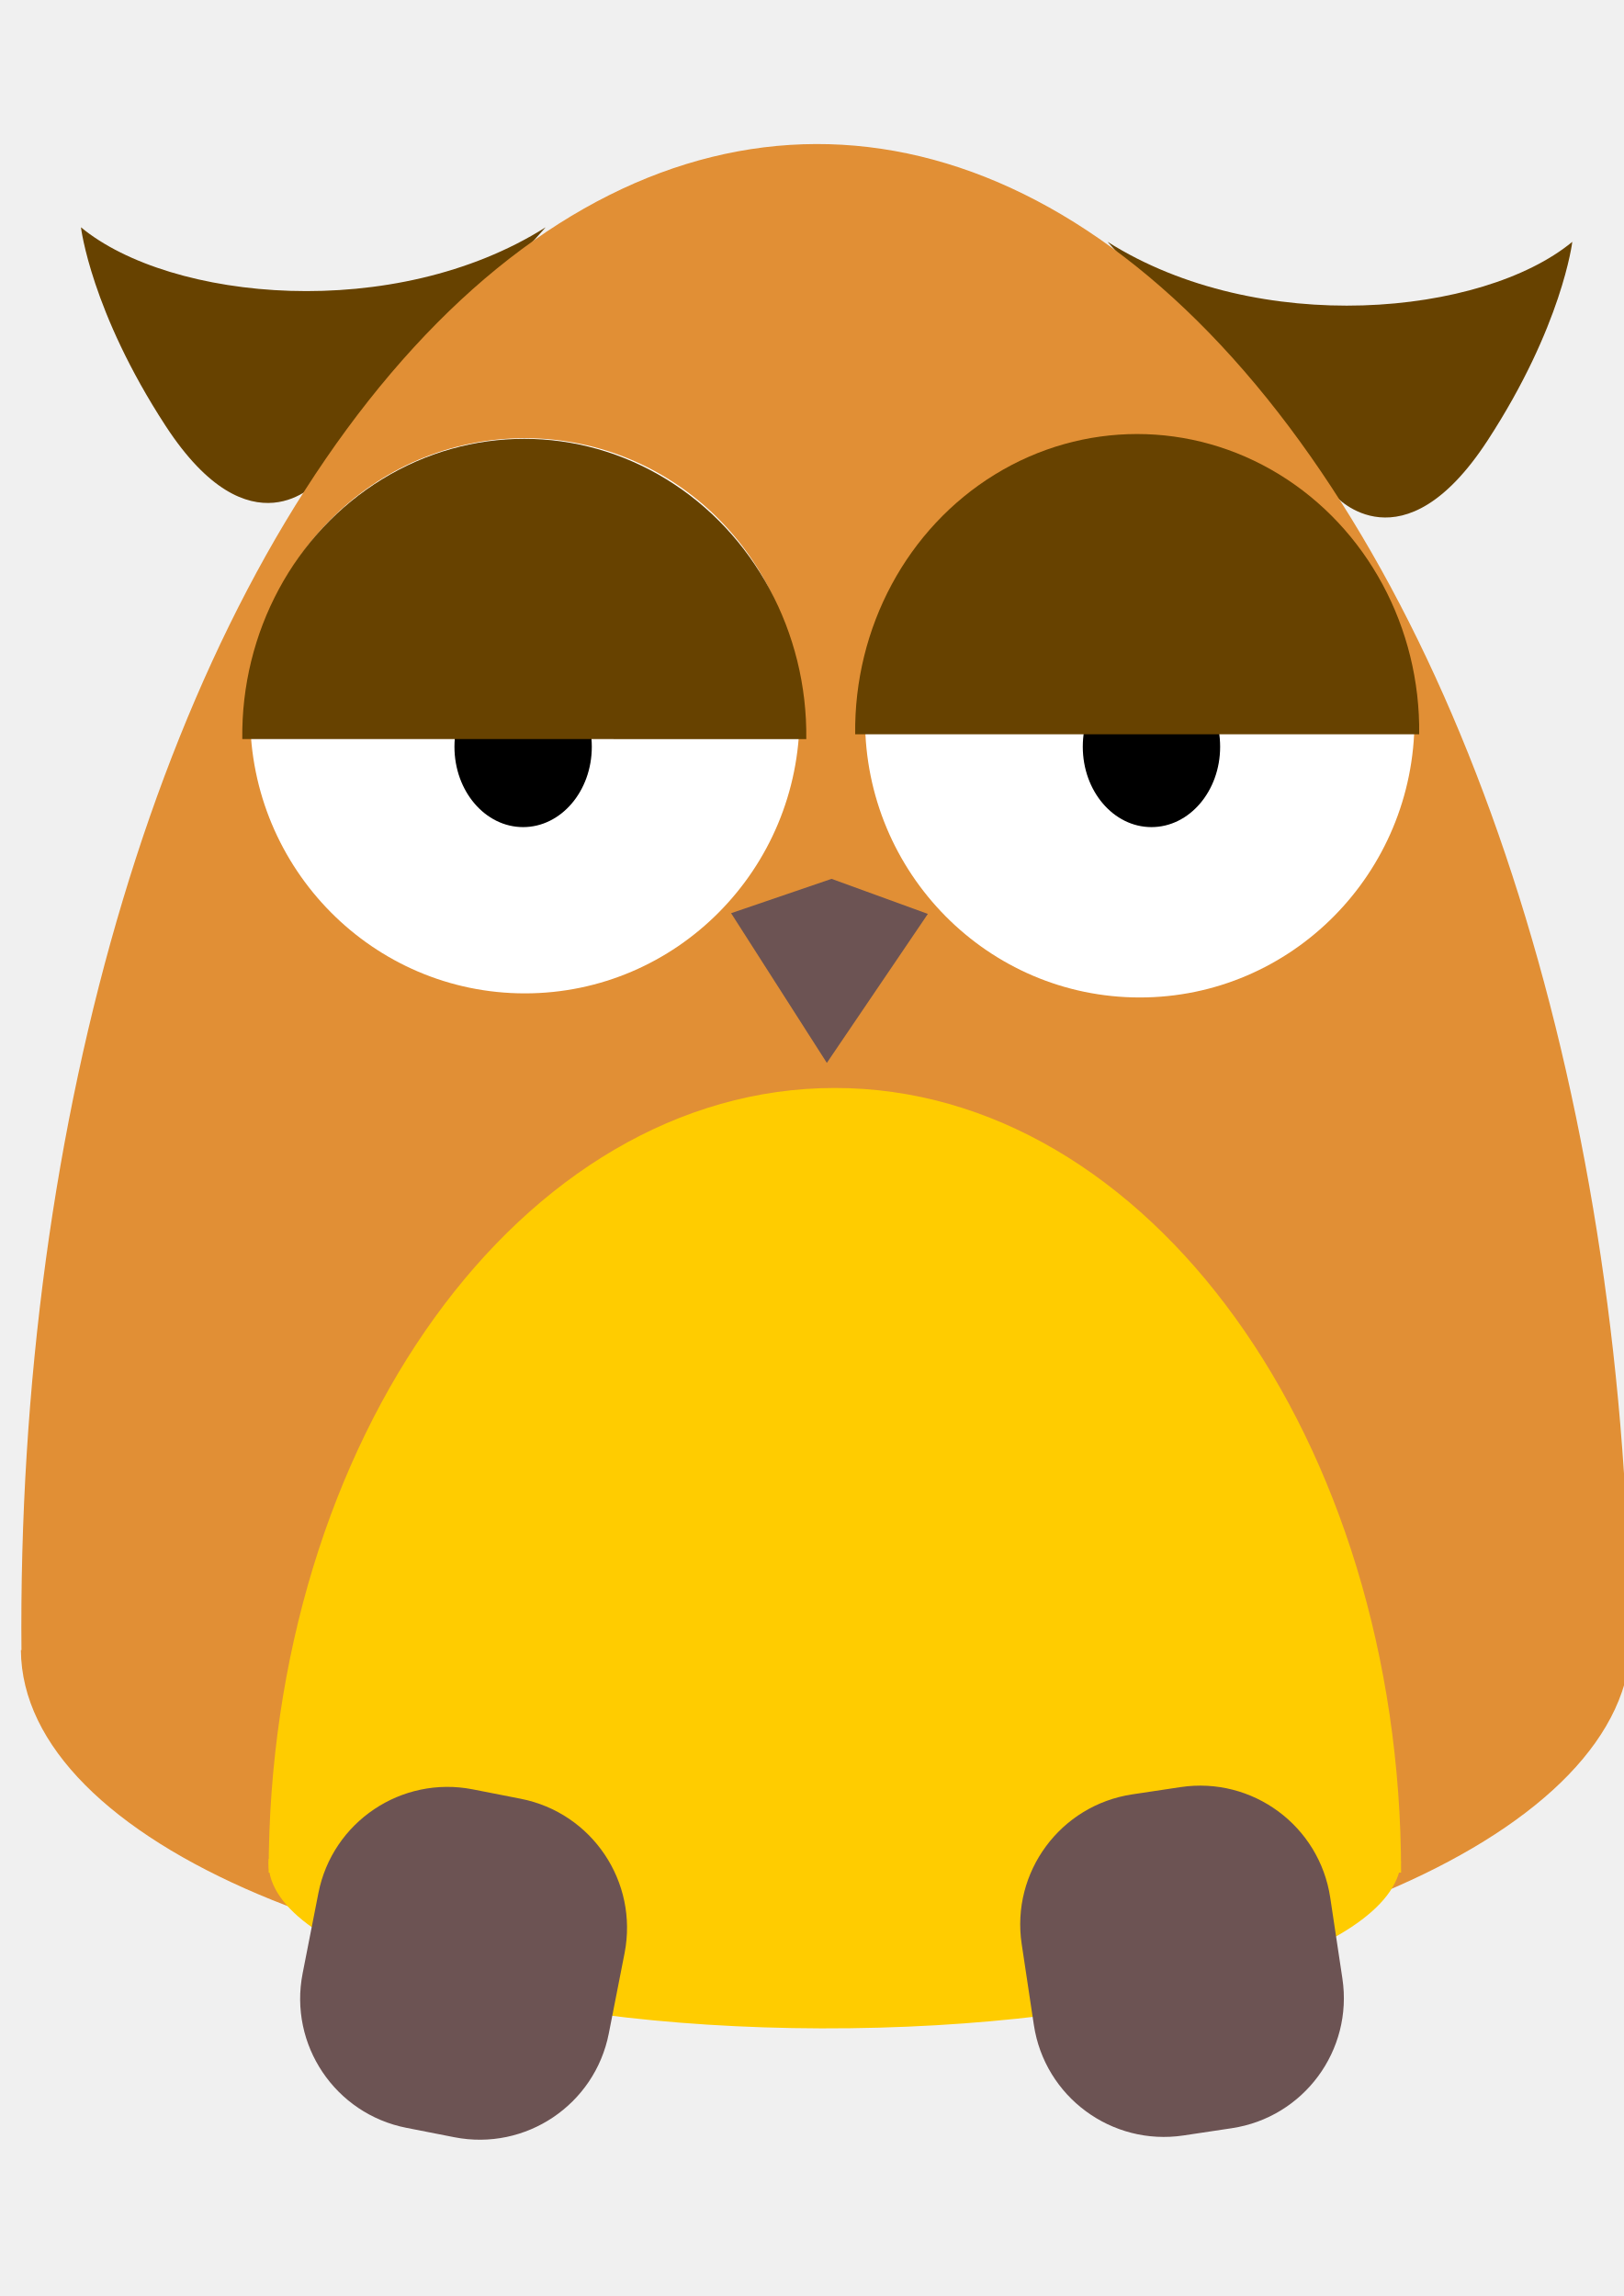
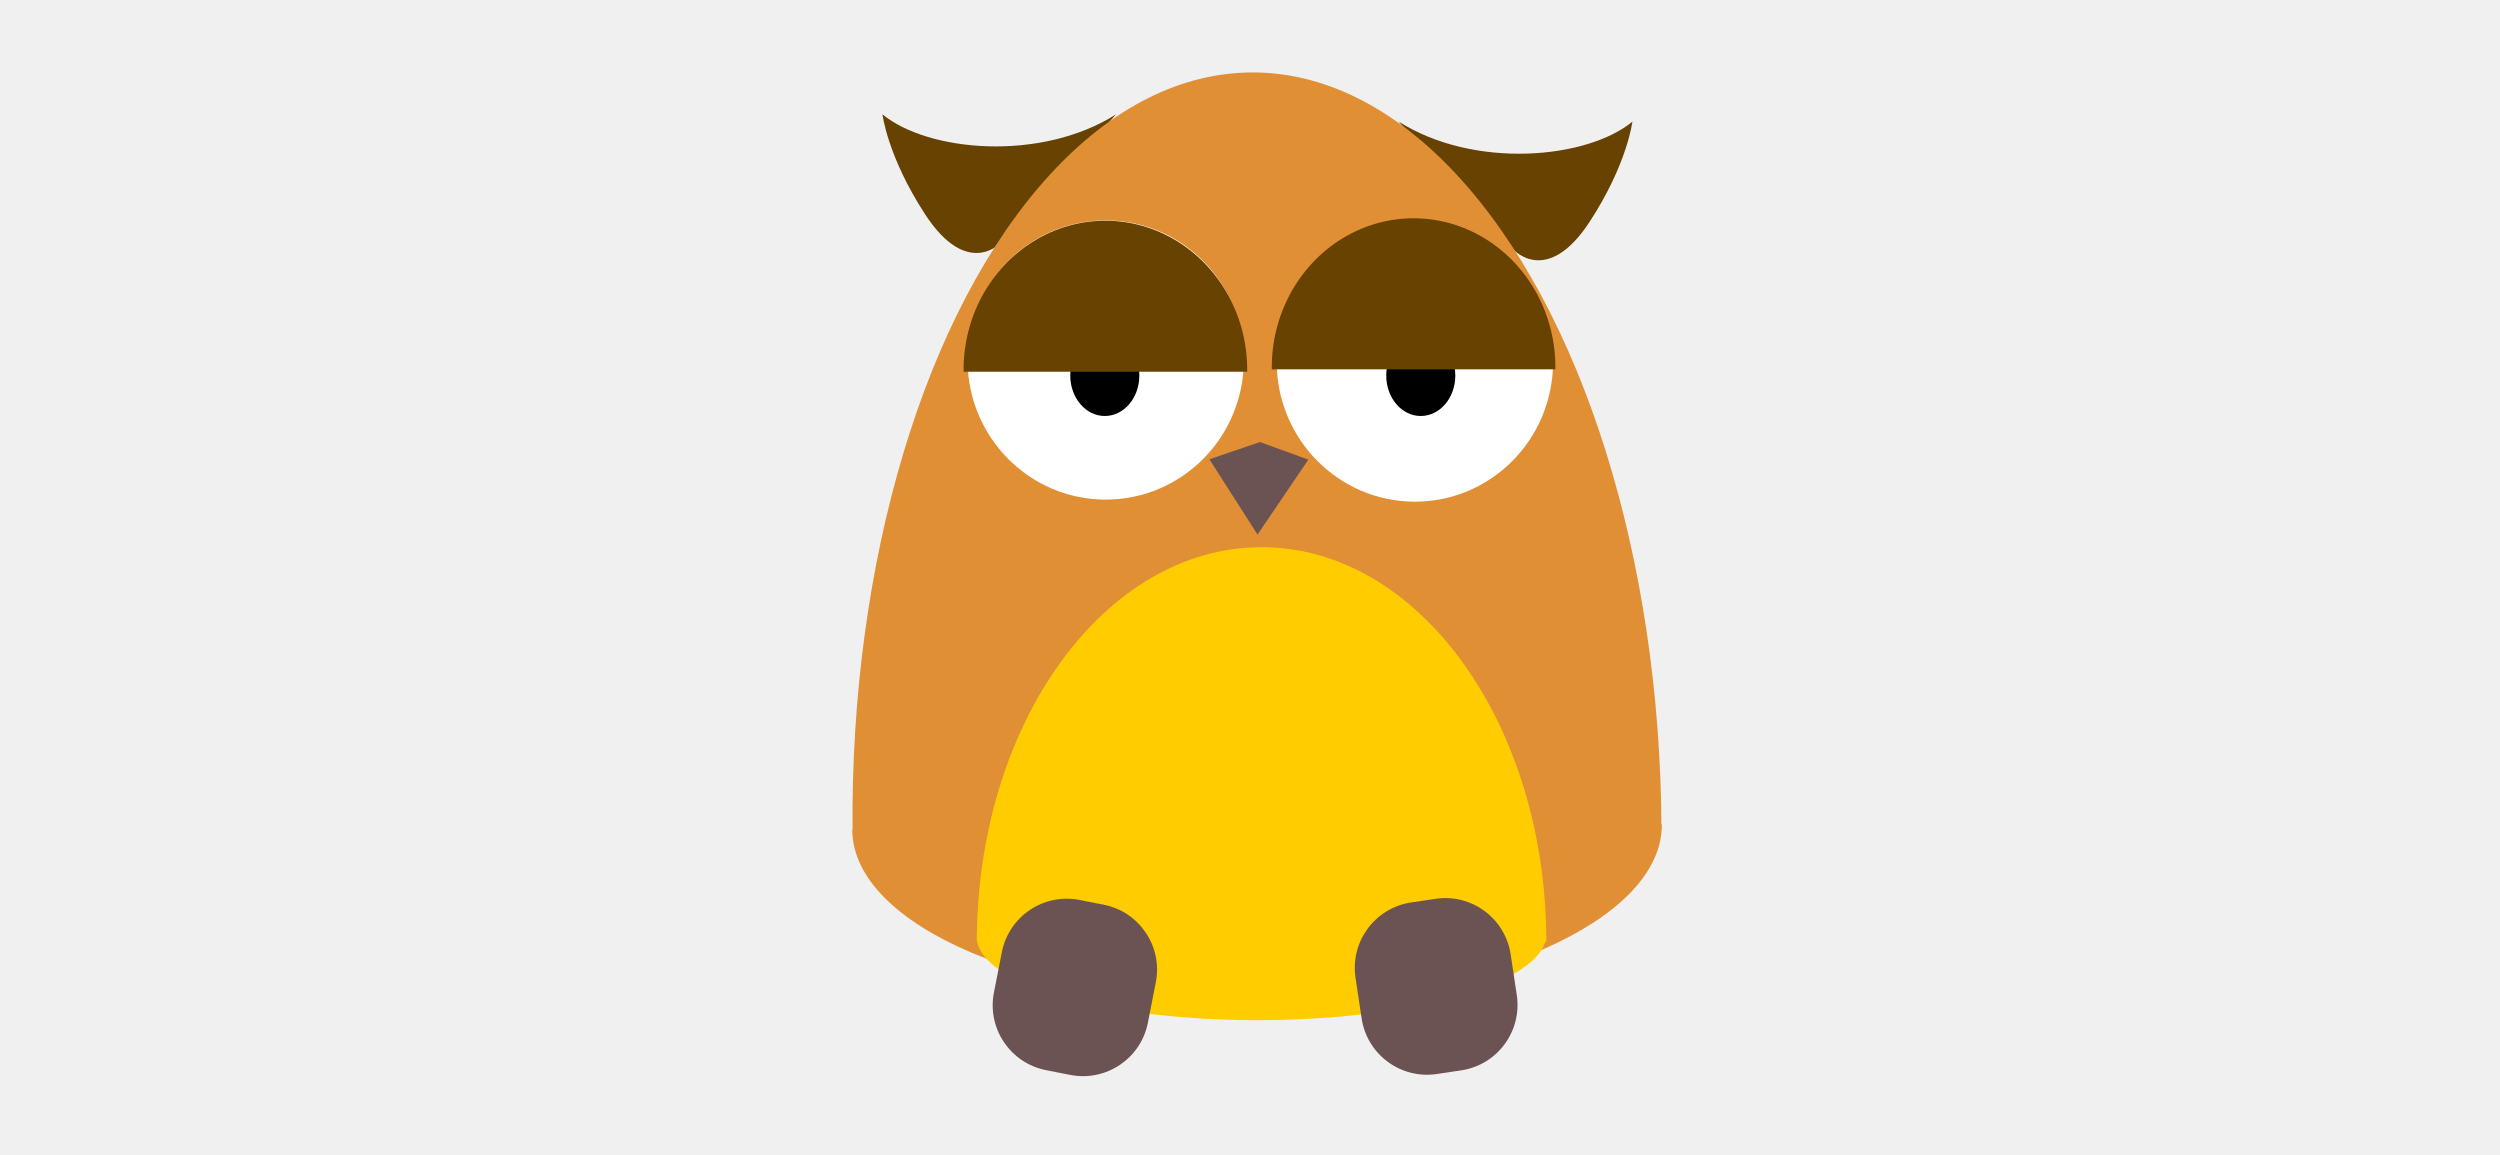
- <svg xmlns="http://www.w3.org/2000/svg" width="210mm" height="297mm" viewBox="0 0 210 297" class="double-blinking" id="svg8">
+ <svg xmlns="http://www.w3.org/2000/svg" width="210mm" height="97mm" viewBox="0 0 210 297" class="double-blinking walking" id="">
  <defs id="defs2" />
-   <g id="layer1">
-     <path style="fill:#674200;fill-opacity:1;stroke:none;stroke-width:0.265px;stroke-linecap:butt;stroke-linejoin:miter;stroke-opacity:1" d="m 143.253,31.283 c 19.529,12.347 48.507,9.575 60.098,10e-7 0,0 -1.291,10.87 -10.961,25.702 -11.011,16.889 -19.655,7.182 -19.655,7.182 z" id="right-ear" />
-     <path style="fill:#674200;fill-opacity:1;stroke:none;stroke-width:0.265px;stroke-linecap:butt;stroke-linejoin:miter;stroke-opacity:1" d="m 70.568,29.403 c -19.529,12.347 -48.507,9.575 -60.098,10e-7 0,0 1.291,10.87 10.961,25.702 11.011,16.889 19.655,7.182 19.655,7.182 z" id="left-ear" />
-     <path style="fill:#e18f35;fill-opacity:1;stroke:none;stroke-width:2.824;stroke-miterlimit:4;stroke-dasharray:none;stroke-opacity:1" id="top-body" d="M -0.754,-213.826 A 104.027,193.811 0 0 1 -53.104,-45.621 104.027,193.811 0 0 1 -157.465,-46.709 104.027,193.811 0 0 1 -208.801,-215.996" transform="matrix(-0.9999136,0.01314626,-0.0094627,-0.9999552,0,0)" />
-     <path style="fill:#e18f35;fill-opacity:1;stroke:none;stroke-width:2.17;stroke-miterlimit:4;stroke-dasharray:none;stroke-opacity:1" id="bottom-body" d="m -209.294,-213.465 a 104.108,44.979 0 0 1 104.108,-44.979 104.108,44.979 0 0 1 104.108,44.979 H -105.187 Z" transform="matrix(-0.9999763,0.00688462,-0.00760877,-0.999971,0,0)" />
-     <path style="display:inline;fill:#ffcc00;fill-opacity:1;stroke:none;stroke-width:2.834;stroke-miterlimit:4;stroke-dasharray:none;stroke-opacity:1" id="top-belly" d="m 34.745,242.237 a 73.232,101.502 0 0 1 73.232,-101.502 73.232,101.502 0 0 1 73.232,101.502 l -73.232,0 z" />
-     <path style="display:inline;fill:#ffcc00;fill-opacity:1;stroke:none;stroke-width:1.313;stroke-miterlimit:4;stroke-dasharray:none;stroke-opacity:1" id="bottom-belly" d="m -200.731,-241.091 a 73.224,21.803 0 0 1 73.224,-21.803 73.224,21.803 0 0 1 73.224,21.803 h -73.224 z" transform="matrix(-0.9999962,-0.00275094,0.08100722,-0.9967135,0,0)" />
-     <rect style="fill:#6c5353;fill-opacity:1;stroke:none;stroke-width:0;stroke-miterlimit:4;stroke-dasharray:none;stroke-opacity:1;paint-order:markers fill stroke" id="left-leg" width="40.354" height="44.617" x="87.573" y="215.352" ry="17.018" transform="rotate(11.10472)" />
-     <rect style="fill:#6c5353;fill-opacity:1;stroke:none;stroke-width:0;stroke-miterlimit:4;stroke-dasharray:none;stroke-opacity:1;paint-order:markers fill stroke" id="right-leg" width="40.354" height="44.617" x="93.302" y="251.296" ry="17.018" transform="rotate(-8.546255)" />
-     <ellipse style="display:inline;fill:#ffffff;fill-opacity:1;stroke:none;stroke-width:0;stroke-miterlimit:4;stroke-dasharray:none;stroke-opacity:1;paint-order:markers fill stroke" id="right-eyeball" cx="147.411" cy="93.12" rx="35.53" ry="35.908" />
-     <ellipse style="display:inline;fill:#ffffff;fill-opacity:1;stroke:none;stroke-width:0;stroke-miterlimit:4;stroke-dasharray:none;stroke-opacity:1;paint-order:markers fill stroke" id="left-eyeball" cx="67.885" cy="92.59" rx="35.53" ry="35.908" />
-     <path style="fill:#6c5353;fill-opacity:1;stroke:none;stroke-width:0.269px;stroke-linecap:butt;stroke-linejoin:miter;stroke-opacity:1" d="m 94.557,118.126 12.993,-4.441 12.454,4.534 -13.065,19.272 z" id="beak" />
-     <ellipse style="fill:#000000;fill-opacity:1;stroke:none;stroke-width:0;stroke-miterlimit:4;stroke-dasharray:none;stroke-opacity:1;paint-order:markers fill stroke" id="right-pupil" cx="148.923" cy="96.597" rx="8.882" ry="10.394" />
-     <ellipse style="fill:#000000;fill-opacity:1;stroke:none;stroke-width:0;stroke-miterlimit:4;stroke-dasharray:none;stroke-opacity:1;paint-order:markers fill stroke" id="left-pupil" cx="67.658" cy="96.597" rx="8.882" ry="10.394" />
-     <path style="fill:#674200;fill-opacity:1;stroke:none;stroke-width:0;stroke-miterlimit:4;stroke-dasharray:none;stroke-opacity:1;paint-order:markers fill stroke" id="right-half-eyelid" d="m -109.408,-96.474 a 36.475,38.345 0 0 1 -18.511,33.372 36.475,38.345 0 0 1 -36.744,-0.5 36.475,38.345 0 0 1 -17.683,-33.864" transform="matrix(-0.9999081,0.01355317,-0.01251879,-0.9999216,0,0)" />
-     <path style="fill:#674200;fill-opacity:1;stroke:none;stroke-width:0;stroke-miterlimit:4;stroke-dasharray:none;stroke-opacity:1;paint-order:markers fill stroke" id="left-half-eyelid" d="m -30.138,-96.02 a 36.475,38.345 0 0 1 -18.511,33.372 36.475,38.345 0 0 1 -36.744,-0.5 36.475,38.345 0 0 1 -17.683,-33.864" transform="matrix(-0.9999081,0.01355317,-0.01251879,-0.9999216,0,0)" />
-     <path class="full-eyelid" style="fill:#674200;fill-opacity:1;stroke:none;stroke-width:0;stroke-miterlimit:4;stroke-dasharray:none;stroke-opacity:1;paint-order:markers fill stroke" id="right-full-eyelid" d="m -109.077,-95.16 a 36.475,36.077 0 0 1 -35.861,36.072 36.475,36.077 0 0 1 -37.067,-34.86 36.475,36.077 0 0 1 34.615,-37.244 36.475,36.077 0 0 1 38.231,33.608" transform="matrix(-0.9999187,0.01275173,-0.0133056,-0.9999115,0,0)" />
-     <path style="fill:#674200;fill-opacity:1;stroke:none;stroke-width:0;stroke-miterlimit:4;stroke-dasharray:none;stroke-opacity:1;paint-order:markers fill stroke" id="left-full-eyelid" class="full-eyelid" d="m -30.317,-93.904 a 36.475,36.077 0 0 1 -35.861,36.072 36.475,36.077 0 0 1 -37.067,-34.86 36.475,36.077 0 0 1 34.615,-37.244 36.475,36.077 0 0 1 38.231,33.608" transform="matrix(-0.9999187,0.01275173,-0.0133056,-0.9999115,0,0)" />
-   </g>
  <style type="text/css" id="style28">

    .svg{
      animation: fade-in 3s ease;
    }

    @keyframes fade-in{
      0%{
        opacity: 0;
      }
      100%{
        opacity: 1;
+       }
+     }
+ 
+     .walking #owl{
+       animation: walk 1s linear backwards;
+     }
+ 
+     .walking #right-leg{
+       offset-path: path('M0,0 L20,0 0,0');
+       animation: move .1s linear alternate 10;
+     }
+     .walking #left-leg {
+       offset-path: path('M0,0 L20,0 0,0');
+       animation: move .1s .1s linear alternate 10;
+     }
+ 
+     @keyframes move {
+       from{
+         offset-distance: 0;
+       }
+       to {
+         offset-distance: 50%;
      }
    }

    .double-blinking #left-full-eyelid {
      opacity: 0;
      animation: blink 7s ease infinite;
    }
    .double-blinking #right-full-eyelid {
      opacity: 0;
      animation: blink 7s 2s ease infinite;
    }

    .single-blinking #left-full-eyelid {
      animation: blink 7s ease infinite;
    }
    .single-blinking #right-full-eyelid {
      display: none;
    }

    #right-ear{
      transform-origin: center center;
      animation: itch 12s ease infinite;
    }

    @keyframes blink {
      0%{ opacity: 0; }
      10%{ opacity: 0; }
      11%{ opacity: 1; }
      15%{ opacity: 1; }
      16%{ opacity: 0; }
      30%{ opacity: 0; }
      31% {opacity: 1;}
      35% {opacity: 1;}
      36% {opacity: 0;}
      100%{ opacity: 0; }
    }
+     @keyframes walk {
+       from {
+         transform: translateX(-100%);
+       }
+       to {
+         transform: translateX(0);
+       }
+     }

+     @keyframes walk-leg {
+       0% {
+         transform: translate3d(0, 0, 0);
+       }
+       50% {
+         transform: translate3d(0, -10px, 0);
+       }
+       100% {
+         transform: translate3d(0, 0, 0);
+       }
+     }
    @keyframes itch {
      0% {-webkit-transform: rotate(0deg);transform:rotate(0deg);}
      40% {-webkit-transform: rotate(0deg);transform:rotate(0deg);}
      41% {-webkit-transform: rotate(-1deg);transform:rotate(-1deg);}
      42% {-webkit-transform: rotate(0deg);transform:rotate(0deg);}
      43% {-webkit-transform: rotate(-1deg);transform:rotate(-1deg);}
      44% {-webkit-transform: rotate(0deg);transform:rotate(0deg);}
      100% {-webkit-transform: rotate(0deg);transform:rotate(0deg);}
    }

  </style>
+   <g id="owl">
+     <path style="fill:#674200;fill-opacity:1;stroke:none;stroke-width:0.265px;stroke-linecap:butt;stroke-linejoin:miter;stroke-opacity:1" d="m 143.253,31.283 c 19.529,12.347 48.507,9.575 60.098,10e-7 0,0 -1.291,10.87 -10.961,25.702 -11.011,16.889 -19.655,7.182 -19.655,7.182 z" id="right-ear" />
+     <path style="fill:#674200;fill-opacity:1;stroke:none;stroke-width:0.265px;stroke-linecap:butt;stroke-linejoin:miter;stroke-opacity:1" d="m 70.568,29.403 c -19.529,12.347 -48.507,9.575 -60.098,10e-7 0,0 1.291,10.87 10.961,25.702 11.011,16.889 19.655,7.182 19.655,7.182 z" id="left-ear" />
+     <path style="fill:#e18f35;fill-opacity:1;stroke:none;stroke-width:2.824;stroke-miterlimit:4;stroke-dasharray:none;stroke-opacity:1" id="top-body" d="M -0.754,-213.826 A 104.027,193.811 0 0 1 -53.104,-45.621 104.027,193.811 0 0 1 -157.465,-46.709 104.027,193.811 0 0 1 -208.801,-215.996" transform="matrix(-0.9999136,0.01314626,-0.0094627,-0.9999552,0,0)" />
+     <path style="fill:#e18f35;fill-opacity:1;stroke:none;stroke-width:2.17;stroke-miterlimit:4;stroke-dasharray:none;stroke-opacity:1" id="bottom-body" d="m -209.294,-213.465 a 104.108,44.979 0 0 1 104.108,-44.979 104.108,44.979 0 0 1 104.108,44.979 H -105.187 Z" transform="matrix(-0.9999763,0.00688462,-0.00760877,-0.999971,0,0)" />
+     <path style="display:inline;fill:#ffcc00;fill-opacity:1;stroke:none;stroke-width:2.834;stroke-miterlimit:4;stroke-dasharray:none;stroke-opacity:1" id="top-belly" d="m 34.745,242.237 a 73.232,101.502 0 0 1 73.232,-101.502 73.232,101.502 0 0 1 73.232,101.502 l -73.232,0 z" />
+     <path style="display:inline;fill:#ffcc00;fill-opacity:1;stroke:none;stroke-width:1.313;stroke-miterlimit:4;stroke-dasharray:none;stroke-opacity:1" id="bottom-belly" d="m -200.731,-241.091 a 73.224,21.803 0 0 1 73.224,-21.803 73.224,21.803 0 0 1 73.224,21.803 h -73.224 z" transform="matrix(-0.9999962,-0.00275094,0.08100722,-0.9967135,0,0)" />
+     <rect style="fill:#6c5353;fill-opacity:1;stroke:none;stroke-width:0;stroke-miterlimit:4;stroke-dasharray:none;stroke-opacity:1;paint-order:markers fill stroke" id="left-leg" width="40.354" height="44.617" x="87.573" y="215.352" ry="17.018" transform="rotate(11.10472)" />
+     <rect style="fill:#6c5353;fill-opacity:1;stroke:none;stroke-width:0;stroke-miterlimit:4;stroke-dasharray:none;stroke-opacity:1;paint-order:markers fill stroke" id="right-leg" width="40.354" height="44.617" x="93.302" y="251.296" ry="17.018" transform="rotate(-8.546255)" />
+     <ellipse style="display:inline;fill:#ffffff;fill-opacity:1;stroke:none;stroke-width:0;stroke-miterlimit:4;stroke-dasharray:none;stroke-opacity:1;paint-order:markers fill stroke" id="right-eyeball" cx="147.411" cy="93.12" rx="35.53" ry="35.908" />
+     <ellipse style="display:inline;fill:#ffffff;fill-opacity:1;stroke:none;stroke-width:0;stroke-miterlimit:4;stroke-dasharray:none;stroke-opacity:1;paint-order:markers fill stroke" id="left-eyeball" cx="67.885" cy="92.59" rx="35.53" ry="35.908" />
+     <path style="fill:#6c5353;fill-opacity:1;stroke:none;stroke-width:0.269px;stroke-linecap:butt;stroke-linejoin:miter;stroke-opacity:1" d="m 94.557,118.126 12.993,-4.441 12.454,4.534 -13.065,19.272 z" id="beak" />
+     <ellipse style="fill:#000000;fill-opacity:1;stroke:none;stroke-width:0;stroke-miterlimit:4;stroke-dasharray:none;stroke-opacity:1;paint-order:markers fill stroke" id="right-pupil" cx="148.923" cy="96.597" rx="8.882" ry="10.394" />
+     <ellipse style="fill:#000000;fill-opacity:1;stroke:none;stroke-width:0;stroke-miterlimit:4;stroke-dasharray:none;stroke-opacity:1;paint-order:markers fill stroke" id="left-pupil" cx="67.658" cy="96.597" rx="8.882" ry="10.394" />
+     <path style="fill:#674200;fill-opacity:1;stroke:none;stroke-width:0;stroke-miterlimit:4;stroke-dasharray:none;stroke-opacity:1;paint-order:markers fill stroke" id="right-half-eyelid" d="m -109.408,-96.474 a 36.475,38.345 0 0 1 -18.511,33.372 36.475,38.345 0 0 1 -36.744,-0.5 36.475,38.345 0 0 1 -17.683,-33.864" transform="matrix(-0.9999081,0.01355317,-0.01251879,-0.9999216,0,0)" />
+     <path style="fill:#674200;fill-opacity:1;stroke:none;stroke-width:0;stroke-miterlimit:4;stroke-dasharray:none;stroke-opacity:1;paint-order:markers fill stroke" id="left-half-eyelid" d="m -30.138,-96.02 a 36.475,38.345 0 0 1 -18.511,33.372 36.475,38.345 0 0 1 -36.744,-0.5 36.475,38.345 0 0 1 -17.683,-33.864" transform="matrix(-0.9999081,0.01355317,-0.01251879,-0.9999216,0,0)" />
+     <path class="full-eyelid" style="fill:#674200;fill-opacity:1;stroke:none;stroke-width:0;stroke-miterlimit:4;stroke-dasharray:none;stroke-opacity:1;paint-order:markers fill stroke" id="right-full-eyelid" d="m -109.077,-95.16 a 36.475,36.077 0 0 1 -35.861,36.072 36.475,36.077 0 0 1 -37.067,-34.86 36.475,36.077 0 0 1 34.615,-37.244 36.475,36.077 0 0 1 38.231,33.608" transform="matrix(-0.9999187,0.01275173,-0.0133056,-0.9999115,0,0)" />
+     <path style="fill:#674200;fill-opacity:1;stroke:none;stroke-width:0;stroke-miterlimit:4;stroke-dasharray:none;stroke-opacity:1;paint-order:markers fill stroke" id="left-full-eyelid" class="full-eyelid" d="m -30.317,-93.904 a 36.475,36.077 0 0 1 -35.861,36.072 36.475,36.077 0 0 1 -37.067,-34.86 36.475,36.077 0 0 1 34.615,-37.244 36.475,36.077 0 0 1 38.231,33.608" transform="matrix(-0.9999187,0.01275173,-0.0133056,-0.9999115,0,0)" />
+   </g>
</svg>
